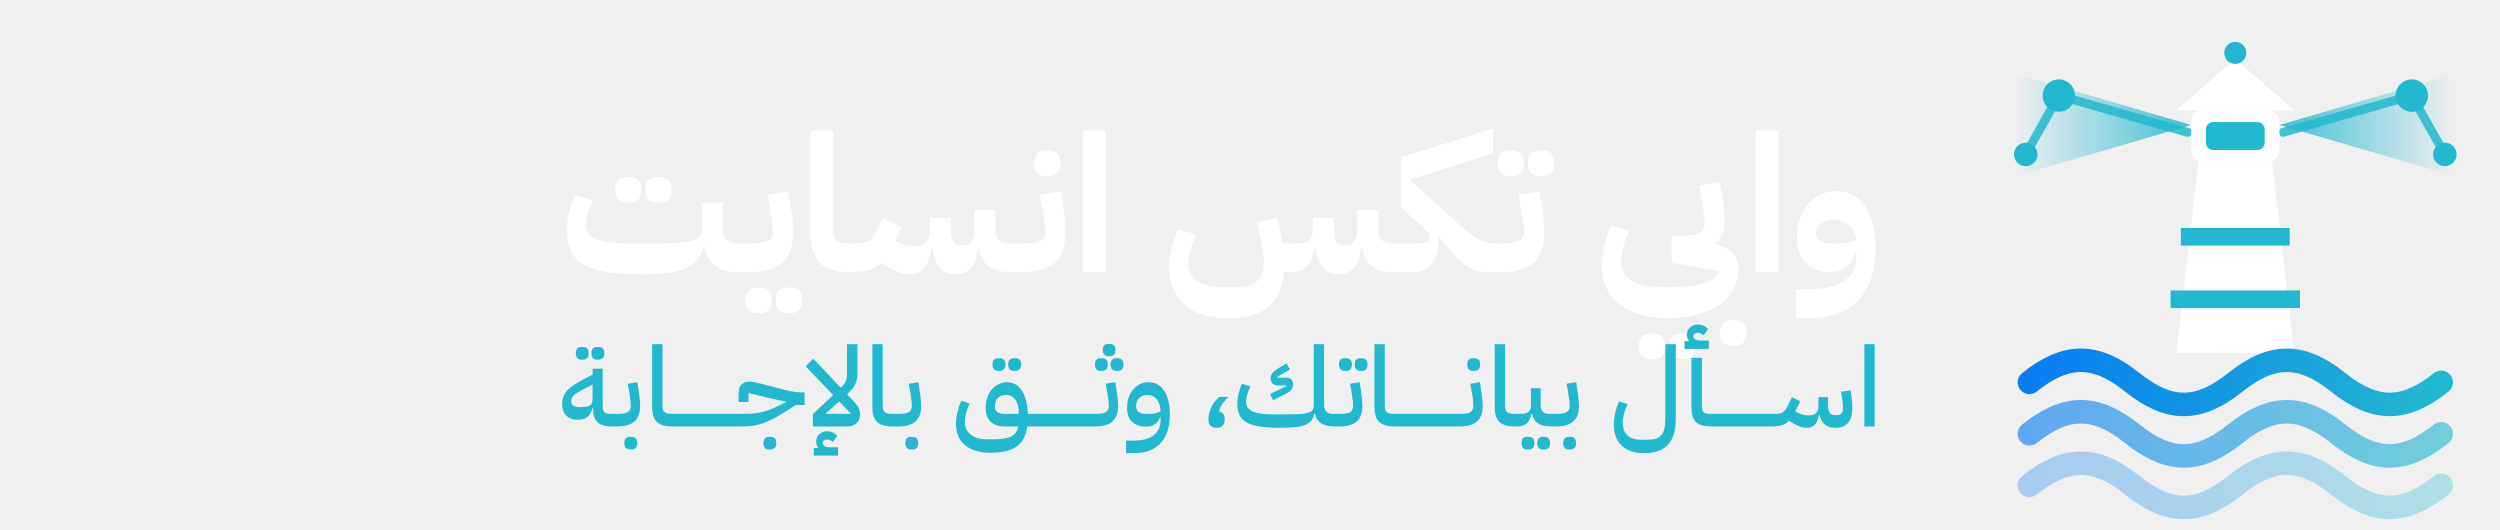
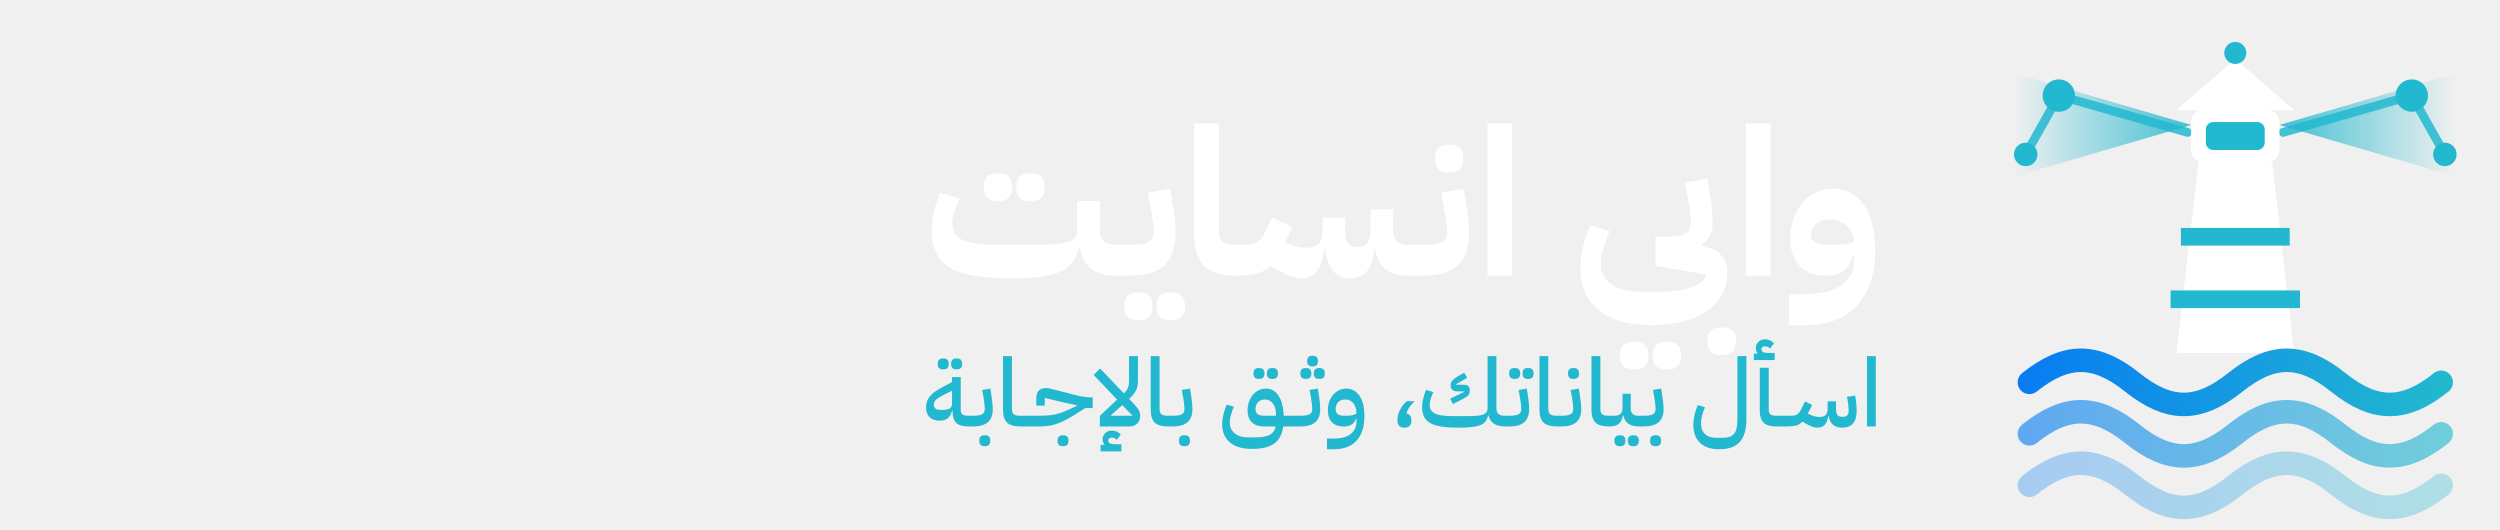
- <svg xmlns="http://www.w3.org/2000/svg" viewBox="0 0 340 72" width="340" height="72" role="img" aria-label="وابي تكس انسايت — اسأل بياناتك، وثق بالإجابة">
+ <svg xmlns="http://www.w3.org/2000/svg" viewBox="0 0 340 72" width="340" height="72" role="img" aria-label="وابي انسايت — اسأل بياناتك، وثق بالإجابة">
  <defs>
    <linearGradient id="wave" x1="0" y1="0" x2="1" y2="0">
      <stop offset="0" stop-color="#087DF2" />
      <stop offset="1" stop-color="#22B8CF" />
    </linearGradient>
    <linearGradient id="beamR" x1="0" y1="0" x2="1" y2="0">
      <stop offset="0" stop-color="#22B8CF" stop-opacity=".85" />
      <stop offset="1" stop-color="#22B8CF" stop-opacity="0" />
    </linearGradient>
    <linearGradient id="beamL" x1="1" y1="0" x2="0" y2="0">
      <stop offset="0" stop-color="#22B8CF" stop-opacity=".85" />
      <stop offset="1" stop-color="#22B8CF" stop-opacity="0" />
    </linearGradient>
  </defs>
  <g transform="translate(272 4)">
    <path d="M38 13 L62 6 L62 20 Z" fill="url(#beamR)" />
    <path d="M26 13 L2 6 L2 20 Z" fill="url(#beamL)" />
    <g fill="#22B8CF">
      <circle cx="56" cy="9" r="2.2" />
      <circle cx="60.5" cy="17" r="1.6" />
      <circle cx="8" cy="9" r="2.2" />
      <circle cx="3.5" cy="17" r="1.6" />
    </g>
    <g stroke="#22B8CF" stroke-width="1.2" stroke-linecap="round" opacity=".85">
      <path d="M56 9 L60.5 17" />
      <path d="M8 9 L3.5 17" />
      <path d="M38.5 14 L56 9" />
      <path d="M25.5 14 L8 9" />
    </g>
    <path d="M27 18 h10 l3 26 H24 Z" fill="#FFFFFF" />
    <rect x="24.6" y="27" width="14.8" height="2.4" fill="#22B8CF" />
    <rect x="23.2" y="35.5" width="17.6" height="2.4" fill="#22B8CF" />
    <rect x="26" y="11" width="12" height="7" rx="1.5" fill="#FFFFFF" />
    <rect x="28" y="12.6" width="8" height="3.8" rx="1" fill="#22B8CF" />
    <path d="M32 4 L40 11 H24 Z" fill="#FFFFFF" />
    <circle cx="32" cy="3.2" r="1.5" fill="#22B8CF" />
    <path d="M4 48c5-4 9-4 14 0s9 4 14 0 9-4 14 0 9 4 14 0" fill="none" stroke="url(#wave)" stroke-width="3.2" stroke-linecap="round" />
    <path d="M4 55c5-4 9-4 14 0s9 4 14 0 9-4 14 0 9 4 14 0" fill="none" stroke="url(#wave)" stroke-width="3.2" stroke-linecap="round" opacity=".62" />
    <path d="M4 62c5-4 9-4 14 0s9 4 14 0 9-4 14 0 9 4 14 0" fill="none" stroke="url(#wave)" stroke-width="3.2" stroke-linecap="round" opacity=".32" />
  </g>
-   <path d="M87.26 37.31Q84.43 37.31 82.49 37Q80.55 36.69 79.36 35.97Q78.16 35.26 77.63 34.11Q77.09 32.97 77.09 31.28Q77.09 30.24 77.37 28.99Q77.64 27.74 78.13 26.52L80.63 27.25Q80.19 28.13 79.94 28.95Q79.69 29.77 79.69 30.42Q79.69 31.18 80.01 31.68Q80.32 32.19 81.02 32.5Q81.72 32.81 82.87 32.96Q84.01 33.1 85.7 33.1H89.34Q91.16 33.1 92.36 33.02Q93.55 32.94 94.23 32.74Q94.9 32.53 95.18 32.18Q95.45 31.83 95.45 31.28V27.56H98.31V31.28Q98.31 33.1 100.39 33.1H101.17V36.22L100.39 37Q98.39 37 97.27 36.16Q96.15 35.31 95.79 33.49H95.63Q95.42 34.56 94.88 35.28Q94.33 36.01 93.34 36.47Q92.36 36.92 90.86 37.12Q89.37 37.31 87.26 37.31ZM89.29 27.56Q88.61 27.56 88.18 27.15Q87.75 26.73 87.75 25.82Q87.75 24.91 88.18 24.49Q88.61 24.08 89.29 24.08H89.81Q90.48 24.08 90.91 24.49Q91.34 24.91 91.34 25.82Q91.34 26.73 90.91 27.15Q90.48 27.56 89.81 27.56ZM85.18 27.56Q84.5 27.56 84.07 27.15Q83.65 26.73 83.65 25.82Q83.65 24.91 84.07 24.49Q84.5 24.08 85.18 24.08H85.7Q86.38 24.08 86.8 24.49Q87.23 24.91 87.23 25.82Q87.23 26.73 86.8 27.15Q86.38 27.56 85.7 27.56ZM107.02 42.59Q106.34 42.59 105.91 42.17Q105.49 41.76 105.49 40.85Q105.49 39.94 105.91 39.52Q106.34 39.11 107.02 39.11H107.54Q108.22 39.11 108.64 39.52Q109.07 39.94 109.07 40.85Q109.07 41.76 108.64 42.17Q108.22 42.59 107.54 42.59ZM102.91 42.59Q102.24 42.59 101.81 42.17Q101.38 41.76 101.38 40.85Q101.38 39.94 101.81 39.52Q102.24 39.11 102.91 39.11H103.43Q104.11 39.11 104.54 39.52Q104.97 39.94 104.97 40.85Q104.97 41.76 104.54 42.17Q104.11 42.59 103.43 42.59ZM100.39 33.88 101.17 33.1H101.92Q102.86 33.1 103.47 33.02Q104.08 32.94 104.46 32.75Q104.84 32.55 104.98 32.26Q105.12 31.96 105.12 31.51Q105.12 31.12 105.06 30.51Q104.99 29.9 104.81 28.91L104.37 26.5L107.2 26.03L107.59 28.45Q107.72 29.15 107.8 30.01Q107.88 30.86 107.88 31.51Q107.88 34.35 106.49 35.67Q105.1 37 101.92 37H100.39ZM115.39 37Q112.77 37 111.49 35.75Q110.22 34.5 110.22 31.7V17.76H113.34V31.18Q113.34 32.35 113.81 32.72Q114.27 33.1 115.42 33.1H116.2V36.22L115.42 37ZM115.42 33.88 116.2 33.1H116.22Q117.45 33.1 118.07 32.8Q118.69 32.5 119.06 31.75L120.07 29.64L122.65 30.89L121.74 32.81Q122.36 33.1 123.01 33.28Q123.66 33.46 124.34 33.46Q125.45 33.46 125.95 32.98Q126.44 32.5 126.44 31.28V29.64H129.3V31.28Q129.3 32.37 129.61 32.87Q129.93 33.36 130.76 33.36H131.02Q131.69 33.36 132.1 32.87Q132.5 32.37 132.5 31.28V28.6H135.36V31.28Q135.36 33.1 137.18 33.1H138.22V36.22L137.44 37Q135.46 37 134.44 36.21Q133.41 35.41 133.12 33.7H132.97Q132.81 35.57 132.03 36.44Q131.25 37.31 129.95 37.31Q128.57 37.31 127.82 36.44Q127.07 35.57 126.78 33.7H126.62Q126.42 35.57 125.7 36.44Q124.99 37.31 123.82 37.31Q123.06 37.31 122.32 37.04Q121.58 36.77 120.38 36.06L119.86 35.75Q119.06 36.51 118.03 36.75Q117 37 115.42 37ZM137.44 33.88 138.22 33.1H138.97Q139.91 33.1 140.52 33.02Q141.13 32.94 141.51 32.75Q141.89 32.55 142.03 32.26Q142.17 31.96 142.17 31.51Q142.17 31.12 142.11 30.51Q142.04 29.9 141.86 28.91L141.42 26.5L144.25 26.03L144.64 28.45Q144.77 29.15 144.85 30.01Q144.93 30.86 144.93 31.51Q144.93 34.35 143.54 35.67Q142.15 37 138.97 37H137.44ZM142.17 23.95Q141.5 23.95 141.07 23.53Q140.64 23.12 140.64 22.21Q140.64 21.3 141.07 20.88Q141.5 20.46 142.17 20.46H142.69Q143.37 20.46 143.8 20.88Q144.23 21.3 144.23 22.21Q144.23 23.12 143.8 23.53Q143.37 23.95 142.69 23.95ZM147.27 17.76H150.39V37H147.27ZM182.06 37.31Q180.68 37.31 179.92 36.44Q179.17 35.57 178.88 33.7H178.73Q178.52 35.41 177.69 36.21Q176.86 37 175.53 37H174.59Q174.31 40.25 172.47 41.76Q170.64 43.27 167.08 43.27Q163.08 43.27 161.03 41.39Q158.99 39.52 158.99 36.14Q158.99 35.05 159.32 33.78Q159.64 32.5 160.22 31.18L162.71 31.9Q162.19 32.97 161.89 33.92Q161.59 34.87 161.59 35.62Q161.59 37.23 162.76 38.14Q163.93 39.05 166.04 39.05H168.12Q170.07 39.05 170.98 38.23Q171.89 37.42 171.89 35.65Q171.89 35.05 171.76 34.24Q171.63 33.44 171.45 32.61L170.93 30.19L173.74 29.64L174.23 32.03L174.41 33.1H176.47Q177.64 33.1 178.09 32.7Q178.55 32.29 178.55 31.28V29.64H181.41V31.28Q181.41 32.37 181.72 32.87Q182.03 33.36 182.86 33.36H183.12Q183.8 33.36 184.2 32.87Q184.6 32.37 184.6 31.28V28.6H187.46V31.28Q187.46 33.1 189.28 33.1H190.32V36.22L189.54 37Q187.57 37 186.54 36.21Q185.51 35.41 185.23 33.7H185.07Q184.92 35.57 184.14 36.44Q183.36 37.31 182.06 37.31ZM189.54 33.88 190.32 33.1H192.77Q193.7 33.1 194.06 32.91Q194.41 32.71 194.41 32.22Q194.41 31.88 194.22 31.61Q194.04 31.33 193.6 30.97L190.58 28.26V21.4L203.06 17.45V20.88L191.88 24.39V24.55L198.51 30.6Q199.35 31.38 200.01 31.87Q200.67 32.35 201.23 32.62Q201.79 32.89 202.28 33Q202.78 33.1 203.32 33.1V36.22L202.54 37Q201.66 37 200.95 36.83Q200.23 36.66 199.53 36.21Q198.83 35.75 198.06 34.98Q197.29 34.22 196.33 33.02L195.63 32.16L195.5 32.24Q195.6 32.74 195.6 33.28Q195.6 34.06 195.37 34.74Q195.13 35.41 194.69 35.92Q194.25 36.43 193.63 36.71Q193 37 192.22 37H189.54ZM202.54 33.88 203.32 33.1H204.08Q205.01 33.1 205.62 33.02Q206.24 32.94 206.61 32.75Q206.99 32.55 207.13 32.26Q207.28 31.96 207.28 31.51Q207.28 31.12 207.21 30.51Q207.15 29.9 206.96 28.91L206.52 26.5L209.36 26.03L209.75 28.45Q209.88 29.15 209.95 30.01Q210.03 30.86 210.03 31.51Q210.03 34.35 208.64 35.67Q207.25 37 204.08 37H202.54ZM209.33 23.95Q208.65 23.95 208.23 23.53Q207.8 23.12 207.8 22.21Q207.8 21.3 208.23 20.88Q208.65 20.46 209.33 20.46H209.85Q210.53 20.46 210.96 20.88Q211.38 21.3 211.38 22.21Q211.38 23.12 210.96 23.53Q210.53 23.95 209.85 23.95ZM205.22 23.95Q204.55 23.95 204.12 23.53Q203.69 23.12 203.69 22.21Q203.69 21.3 204.12 20.88Q204.55 20.46 205.22 20.46H205.74Q206.42 20.46 206.85 20.88Q207.28 21.3 207.28 22.21Q207.28 23.12 206.85 23.53Q206.42 23.95 205.74 23.95ZM226.72 43.24Q224.64 43.24 222.99 42.76Q221.34 42.28 220.2 41.36Q219.05 40.43 218.46 39.12Q217.86 37.81 217.86 36.12Q217.86 34.95 218.18 33.48Q218.51 32.01 219.08 30.63L221.58 31.36Q221.06 32.48 220.76 33.62Q220.46 34.76 220.46 35.6Q220.46 37.23 221.84 38.13Q223.21 39.03 225.68 39.03H227.76Q230.39 39.03 231.96 38.44Q233.54 37.86 233.77 36.84L227.35 35.75V32.06H228.88Q230.6 32.06 231.21 31.66Q231.82 31.25 231.82 30.24Q231.82 29.85 231.75 29.24Q231.69 28.63 231.51 27.64L231.07 25.22L233.9 24.75L234.29 27.17Q234.42 27.87 234.5 28.73Q234.58 29.59 234.58 30.24Q234.58 32.14 233.22 33.05V33.2L233.72 33.33Q234.97 33.67 235.69 34.45Q236.42 35.23 236.42 36.48Q236.42 38.09 235.76 39.35Q235.1 40.61 233.85 41.47Q232.6 42.33 230.81 42.78Q229.01 43.24 226.72 43.24ZM228.52 48.83Q227.84 48.83 227.41 48.41Q226.98 48 226.98 47.09Q226.98 46.18 227.41 45.76Q227.84 45.35 228.52 45.35H229.04Q229.71 45.35 230.14 45.76Q230.57 46.18 230.57 47.09Q230.57 48 230.14 48.41Q229.71 48.83 229.04 48.83ZM224.41 48.83Q223.73 48.83 223.31 48.41Q222.88 48 222.88 47.09Q222.88 46.18 223.31 45.76Q223.73 45.35 224.41 45.35H224.93Q225.61 45.35 226.04 45.76Q226.46 46.18 226.46 47.09Q226.46 48 226.04 48.41Q225.61 48.83 224.93 48.83ZM235.46 47.01Q234.78 47.01 234.35 46.59Q233.93 46.18 233.93 45.27Q233.93 44.36 234.35 43.94Q234.78 43.53 235.46 43.53H235.98Q236.66 43.53 237.09 43.94Q237.51 44.36 237.51 45.27Q237.51 46.18 237.09 46.59Q236.66 47.01 235.98 47.01ZM238.76 17.76H241.88V37H238.76ZM244.22 39.34H245.89Q249.29 39.34 250.88 38.16Q252.46 36.97 252.46 35.1V34.43H252.31Q251.92 35.75 251.05 36.38Q250.18 37 248.85 37Q246.74 37 245.56 35.77Q244.38 34.53 244.38 32.32Q244.38 30.97 244.78 29.81Q245.18 28.65 245.9 27.81Q246.61 26.96 247.59 26.48Q248.56 26 249.71 26Q250.98 26 251.98 26.54Q252.98 27.07 253.67 28.07Q254.36 29.07 254.73 30.53Q255.09 31.98 255.09 33.8Q255.09 38.25 252.81 40.74Q250.54 43.24 246.15 43.24H244.22ZM249.66 33.1Q250.67 33.1 251.35 33.01Q252.02 32.92 252.44 32.71Q252.33 31.44 251.48 30.67Q250.62 29.9 249.37 29.9Q248.36 29.9 247.67 30.44Q246.98 30.97 246.98 31.8Q246.98 32.5 247.55 32.8Q248.12 33.1 249.11 33.1Z" fill="#FFFFFF" />
-   <path d="M83.23 58Q81.86 58 81.26 57.43Q80.66 56.87 80.66 55.67V55.49H80.59Q80.36 56.34 79.88 56.71Q79.4 57.08 78.61 57.08Q77.57 57.08 77.01 56.52Q76.45 55.96 76.45 54.95Q76.45 54.43 76.6 54Q76.75 53.57 77.07 53.19Q77.38 52.81 77.86 52.47Q78.34 52.13 78.99 51.79L80.59 50.94V50.14H81.97V55.34Q81.97 55.88 82.24 56.09Q82.51 56.29 83.1 56.29H83.6V57.64ZM78.94 55.37Q79.85 55.37 80.22 55.14Q80.59 54.92 80.59 54.34V52.3L79.23 53Q78.41 53.42 78.05 53.74Q77.69 54.07 77.69 54.54Q77.69 54.98 77.97 55.17Q78.25 55.37 78.94 55.37ZM81.19 48.91Q80.85 48.91 80.64 48.7Q80.44 48.49 80.44 48.05Q80.44 47.6 80.64 47.39Q80.85 47.19 81.19 47.19H81.42Q81.77 47.19 81.98 47.39Q82.19 47.6 82.19 48.05Q82.19 48.49 81.98 48.7Q81.77 48.91 81.42 48.91ZM79.06 48.91Q78.71 48.91 78.51 48.7Q78.31 48.49 78.31 48.05Q78.31 47.6 78.51 47.39Q78.71 47.19 79.06 47.19H79.29Q79.64 47.19 79.85 47.39Q80.06 47.6 80.06 48.05Q80.06 48.49 79.85 48.7Q79.64 48.91 79.29 48.91ZM83.23 56.65 83.6 56.29H83.92Q84.94 56.29 85.37 56.06Q85.79 55.82 85.79 55.2Q85.79 54.95 85.75 54.55Q85.71 54.16 85.61 53.51L85.37 52.19L86.68 51.98L86.88 53.3Q87.06 54.51 87.06 55.2Q87.06 56.62 86.29 57.31Q85.52 58 83.92 58H83.23ZM85.67 61.13Q85.32 61.13 85.12 60.92Q84.91 60.71 84.91 60.27Q84.91 59.81 85.12 59.61Q85.32 59.41 85.67 59.41H85.9Q86.24 59.41 86.45 59.61Q86.67 59.81 86.67 60.27Q86.67 60.71 86.45 60.92Q86.24 61.13 85.9 61.13ZM91.47 58Q89.99 58 89.34 57.39Q88.69 56.78 88.69 55.34V46.81H90.1V55.2Q90.1 55.84 90.39 56.06Q90.69 56.29 91.37 56.29H91.87V57.64L91.49 58ZM91.5 56.65 91.87 56.29H93.48V57.64L93.12 58H91.5ZM93.12 56.65 93.48 56.29H95.1V57.64L94.74 58H93.12ZM94.74 56.65 95.1 56.29H96.72V57.64L96.36 58H94.74ZM96.36 56.65 96.72 56.29H98.34V57.64L97.97 58H96.36ZM97.97 56.65 98.34 56.29H99.96V57.64L99.59 58H97.97ZM99.59 56.65 99.96 56.29H100.7Q101.44 56.29 102.06 56.26Q102.68 56.23 103.27 56.12Q103.86 56 104.48 55.79Q105.1 55.57 105.85 55.2L106.89 54.7V54.63L104.57 54.13L101.8 53.45V54.67H100.45V53.51Q100.45 52.69 100.85 52.29Q101.26 51.89 101.98 51.89Q102.18 51.89 102.44 51.94Q102.71 51.98 103.3 52.13L106.65 53Q108.1 53.37 109.15 53.37H109.42V55.08H108.24L106.46 56.2Q105.49 56.81 104.73 57.16Q103.98 57.52 103.31 57.71Q102.65 57.89 102.02 57.95Q101.39 58 100.7 58H99.59ZM104.58 61.13Q104.23 61.13 104.03 60.92Q103.83 60.71 103.83 60.27Q103.83 59.81 104.03 59.61Q104.23 59.41 104.58 59.41H104.81Q105.16 59.41 105.37 59.61Q105.58 59.81 105.58 60.27Q105.58 60.71 105.37 60.92Q105.16 61.13 104.81 61.13ZM110.55 56.32 113.3 53.74 109.57 49.81 110.6 48.78 114.36 52.74Q114.6 52.51 114.76 52.29Q114.92 52.07 115.02 51.84Q115.12 51.61 115.16 51.32Q115.19 51.03 115.19 50.65V46.81H116.61V50.65Q116.61 51.15 116.55 51.53Q116.48 51.91 116.31 52.25Q116.15 52.59 115.88 52.91Q115.62 53.24 115.21 53.62L115.96 54.42Q116.54 55.01 116.76 55.44Q116.98 55.87 116.98 56.35Q116.98 56.68 116.86 56.99Q116.74 57.29 116.52 57.52Q116.3 57.74 115.98 57.87Q115.66 58 115.25 58H110.55ZM114.12 54.6 112.31 56.23 112.32 56.29H115.75ZM110.67 60.92H111.26L111.28 60.84Q110.99 60.52 110.99 60.06Q110.99 59.45 111.41 59.05Q111.84 58.65 112.49 58.65Q112.88 58.65 113.26 58.82Q113.64 59 113.88 59.3L113.24 60.12Q112.9 59.77 112.49 59.77Q112.22 59.77 112.05 59.9Q111.88 60.03 111.88 60.22Q111.88 60.83 112.94 60.83H113.98V61.96H110.67ZM121.42 58Q119.94 58 119.29 57.39Q118.64 56.78 118.64 55.34V46.81H120.05V55.2Q120.05 55.84 120.34 56.06Q120.64 56.29 121.32 56.29H121.82V57.64L121.44 58ZM121.45 56.65 121.82 56.29H122.13Q123.16 56.29 123.58 56.06Q124.01 55.82 124.01 55.2Q124.01 54.95 123.97 54.55Q123.93 54.16 123.83 53.51L123.58 52.19L124.9 51.98L125.1 53.3Q125.28 54.51 125.28 55.2Q125.28 56.62 124.51 57.31Q123.74 58 122.13 58H121.45ZM123.89 61.13Q123.54 61.13 123.33 60.92Q123.13 60.71 123.13 60.27Q123.13 59.81 123.33 59.61Q123.54 59.41 123.89 59.41H124.11Q124.46 59.41 124.67 59.61Q124.88 59.81 124.88 60.27Q124.88 60.71 124.67 60.92Q124.46 61.13 124.11 61.13ZM134.74 61.57Q132.44 61.57 131.23 60.53Q130.01 59.5 130.01 57.62Q130.01 56.94 130.2 56.13Q130.39 55.31 130.72 54.52L131.87 54.87Q131.58 55.49 131.4 56.15Q131.22 56.81 131.22 57.33Q131.22 58.47 132.01 59.1Q132.81 59.74 134.23 59.74H135.25Q136.81 59.74 137.58 59.32Q138.34 58.91 138.51 58H136.62Q135.39 58 134.72 57.33Q134.05 56.67 134.05 55.45Q134.05 54.72 134.26 54.08Q134.48 53.45 134.87 52.99Q135.25 52.53 135.78 52.26Q136.31 51.98 136.95 51.98Q138.23 51.98 138.97 53.12Q139.71 54.25 139.79 56.29H140.52V57.64L140.15 58H139.71Q139.58 58.94 139.22 59.62Q138.87 60.3 138.26 60.73Q137.66 61.16 136.78 61.36Q135.9 61.57 134.74 61.57ZM135.3 55.23Q135.3 55.79 135.65 56.04Q136 56.29 136.68 56.29H138.55V56.06Q138.55 54.98 138.07 54.34Q137.6 53.71 136.81 53.71Q136.12 53.71 135.71 54.13Q135.3 54.55 135.3 55.23ZM137.87 50.44Q137.52 50.44 137.32 50.23Q137.11 50.02 137.11 49.58Q137.11 49.13 137.32 48.92Q137.52 48.72 137.87 48.72H138.1Q138.44 48.72 138.66 48.92Q138.87 49.13 138.87 49.58Q138.87 50.02 138.66 50.23Q138.44 50.44 138.1 50.44ZM135.74 50.44Q135.39 50.44 135.19 50.23Q134.98 50.02 134.98 49.58Q134.98 49.13 135.19 48.92Q135.39 48.72 135.74 48.72H135.97Q136.31 48.72 136.52 48.92Q136.74 49.13 136.74 49.58Q136.74 50.02 136.52 50.23Q136.31 50.44 135.97 50.44ZM140.15 56.65 140.52 56.29H142.13V57.64L141.77 58H140.15ZM141.77 56.65 142.13 56.29H143.75V57.64L143.39 58H141.77ZM143.39 56.65 143.75 56.29H145.37V57.64L145.01 58H143.39ZM145.01 56.65 145.37 56.29H146.99V57.64L146.62 58H145.01ZM146.62 56.65 146.99 56.29H148.6V57.64L148.24 58H146.62ZM148.24 56.65 148.6 56.29H148.92Q149.95 56.29 150.37 56.06Q150.8 55.82 150.8 55.2Q150.8 54.95 150.76 54.55Q150.72 54.16 150.61 53.51L150.37 52.19L151.69 51.98L151.88 53.3Q152.07 54.51 152.07 55.2Q152.07 56.62 151.29 57.31Q150.52 58 148.92 58H148.24ZM151.81 50.44Q151.46 50.44 151.25 50.23Q151.04 50.02 151.04 49.58Q151.04 49.13 151.25 48.92Q151.46 48.72 151.81 48.72H152.02Q152.37 48.72 152.58 48.92Q152.79 49.13 152.79 49.58Q152.79 50.02 152.58 50.23Q152.37 50.44 152.02 50.44ZM149.66 50.44Q149.31 50.44 149.11 50.23Q148.91 50.02 148.91 49.58Q148.91 49.13 149.11 48.92Q149.31 48.72 149.66 48.72H149.89Q150.24 48.72 150.45 48.92Q150.66 49.13 150.66 49.58Q150.66 50.02 150.45 50.23Q150.24 50.44 149.89 50.44ZM150.74 48.45Q150.4 48.45 150.19 48.24Q149.98 48.04 149.98 47.6Q149.98 47.16 150.19 46.96Q150.4 46.77 150.74 46.77H150.96Q151.29 46.77 151.5 46.96Q151.7 47.16 151.7 47.6Q151.7 48.04 151.5 48.24Q151.29 48.45 150.96 48.45ZM153.14 59.92H154.15Q156.04 59.92 156.94 59.16Q157.84 58.41 157.84 57.12V56.76H157.77Q157.3 58.02 155.83 58.02Q154.61 58.02 153.94 57.34Q153.28 56.67 153.28 55.45Q153.28 54.72 153.49 54.08Q153.71 53.45 154.1 52.99Q154.48 52.53 155.01 52.26Q155.54 51.98 156.16 51.98Q157.54 51.98 158.32 53.14Q159.1 54.3 159.1 56.37Q159.1 58.85 157.86 60.24Q156.63 61.63 154.21 61.63H153.14ZM156.21 56.29Q156.84 56.29 157.23 56.2Q157.61 56.11 157.84 55.91Q157.81 54.92 157.32 54.31Q156.83 53.71 156.03 53.71Q155.33 53.71 154.92 54.13Q154.51 54.55 154.51 55.23Q154.51 55.79 154.87 56.04Q155.23 56.29 155.91 56.29ZM165.44 58.18Q164.89 58.18 164.62 57.89Q164.36 57.61 164.36 57.15V56.9Q164.36 56.16 164.76 55.35Q165.16 54.54 165.84 53.98H167.06Q166.58 54.46 166.25 54.92Q165.93 55.37 165.78 55.94Q166.17 56.02 166.36 56.28Q166.55 56.53 166.55 56.9V57.15Q166.55 57.61 166.28 57.89Q166.02 58.18 165.44 58.18ZM174.05 58.18Q172.43 58.18 171.33 58.01Q170.22 57.83 169.54 57.45Q168.86 57.06 168.57 56.44Q168.27 55.81 168.27 54.9Q168.27 53.69 168.89 52.19L170.06 52.54Q169.77 53.15 169.62 53.65Q169.47 54.16 169.47 54.6Q169.47 55.54 170.31 55.94Q171.14 56.35 173.05 56.35H175.17Q176.21 56.35 176.89 56.3Q177.57 56.25 177.97 56.1Q178.37 55.96 178.52 55.72Q178.67 55.48 178.67 55.1V46.81H180.08V55.1Q180.08 56.29 181.33 56.29H181.83V57.64L181.47 58Q179.22 58 178.82 56.25H178.73Q178.63 56.81 178.36 57.18Q178.08 57.55 177.55 57.77Q177.01 58 176.16 58.09Q175.3 58.18 174.05 58.18ZM172.73 53.59 174.97 52.5 174.95 52.42H173.88Q173.38 52.42 173.09 52.19Q172.81 51.95 172.81 51.42Q172.81 51.02 173.08 50.69Q173.35 50.37 173.99 50L174.95 49.44L175.44 50.24L173.68 51.27L173.7 51.36H174.88Q175.33 51.36 175.59 51.57Q175.85 51.79 175.85 52.24Q175.85 52.75 175.6 53.04Q175.36 53.33 174.74 53.63L173.15 54.43ZM181.47 56.65 181.83 56.29H182.15Q183.18 56.29 183.6 56.06Q184.02 55.82 184.02 55.2Q184.02 54.95 183.99 54.55Q183.95 54.16 183.84 53.51L183.6 52.19L184.92 51.98L185.11 53.3Q185.29 54.51 185.29 55.2Q185.29 56.62 184.52 57.31Q183.75 58 182.15 58H181.47ZM184.99 50.44Q184.64 50.44 184.44 50.23Q184.24 50.02 184.24 49.58Q184.24 49.13 184.44 48.92Q184.64 48.72 184.99 48.72H185.22Q185.57 48.72 185.78 48.92Q185.99 49.13 185.99 49.58Q185.99 50.02 185.78 50.23Q185.57 50.44 185.22 50.44ZM182.86 50.44Q182.51 50.44 182.31 50.23Q182.1 50.02 182.1 49.58Q182.1 49.13 182.31 48.92Q182.51 48.72 182.86 48.72H183.09Q183.44 48.72 183.65 48.92Q183.86 49.13 183.86 49.58Q183.86 50.02 183.65 50.23Q183.44 50.44 183.09 50.44ZM189.71 58Q188.23 58 187.58 57.39Q186.93 56.78 186.93 55.34V46.81H188.33V55.2Q188.33 55.84 188.63 56.06Q188.92 56.29 189.6 56.29H190.1V57.64L189.72 58ZM189.74 56.65 190.1 56.29H191.72V57.64L191.36 58H189.74ZM191.36 56.65 191.72 56.29H193.34V57.64L192.97 58H191.36ZM192.97 56.65 193.34 56.29H194.95V57.64L194.59 58H192.97ZM194.59 56.65 194.95 56.29H196.57V57.64L196.21 58H194.59ZM196.21 56.65 196.57 56.29H198.19V57.64L197.83 58H196.21ZM197.83 56.65 198.19 56.29H198.51Q199.54 56.29 199.96 56.06Q200.38 55.82 200.38 55.2Q200.38 54.95 200.34 54.55Q200.31 54.16 200.2 53.51L199.96 52.19L201.27 51.98L201.47 53.3Q201.65 54.51 201.65 55.2Q201.65 56.62 200.88 57.31Q200.11 58 198.51 58H197.83ZM200.31 50.44Q199.96 50.44 199.75 50.23Q199.55 50.02 199.55 49.58Q199.55 49.13 199.75 48.92Q199.96 48.72 200.31 48.72H200.53Q200.88 48.72 201.09 48.92Q201.3 49.13 201.3 49.58Q201.3 50.02 201.09 50.23Q200.88 50.44 200.53 50.44ZM206.07 58Q204.58 58 203.93 57.39Q203.28 56.78 203.28 55.34V46.81H204.69V55.2Q204.69 55.84 204.99 56.06Q205.28 56.29 205.96 56.29H206.46V57.64L206.08 58ZM206.1 56.65 206.46 56.29H206.96Q208.21 56.29 208.21 55.1V52.8H209.53V55.1Q209.53 56.29 210.71 56.29H211.28V57.64L210.9 58Q209.79 58 209.17 57.58Q208.56 57.17 208.36 56.28H208.27Q208.09 57.21 207.6 57.61Q207.11 58 206.1 58ZM209.82 61.13Q209.47 61.13 209.26 60.92Q209.06 60.71 209.06 60.27Q209.06 59.81 209.26 59.61Q209.47 59.41 209.82 59.41H210.04Q210.39 59.41 210.6 59.61Q210.81 59.81 210.81 60.27Q210.81 60.71 210.6 60.92Q210.39 61.13 210.04 61.13ZM207.68 61.13Q207.34 61.13 207.13 60.92Q206.93 60.71 206.93 60.27Q206.93 59.81 207.13 59.61Q207.34 59.41 207.68 59.41H207.91Q208.26 59.41 208.47 59.61Q208.68 59.81 208.68 60.27Q208.68 60.71 208.47 60.92Q208.26 61.13 207.91 61.13ZM210.92 56.65 211.28 56.29H211.6Q212.63 56.29 213.05 56.06Q213.47 55.82 213.47 55.2Q213.47 54.95 213.44 54.55Q213.4 54.16 213.29 53.51L213.05 52.19L214.37 51.98L214.56 53.3Q214.74 54.51 214.74 55.2Q214.74 56.62 213.97 57.31Q213.2 58 211.6 58H210.92ZM213.35 61.13Q213.01 61.13 212.8 60.92Q212.6 60.71 212.6 60.27Q212.6 59.81 212.8 59.61Q213.01 59.41 213.35 59.41H213.58Q213.93 59.41 214.14 59.61Q214.35 59.81 214.35 60.27Q214.35 60.71 214.14 60.92Q213.93 61.13 213.58 61.13ZM223.59 61.63Q221.61 61.63 220.54 60.6Q219.48 59.57 219.48 57.7Q219.48 57.02 219.66 56.2Q219.85 55.38 220.19 54.6L221.34 54.95Q221.05 55.58 220.87 56.26Q220.69 56.94 220.69 57.49Q220.69 58.59 221.32 59.19Q221.95 59.8 223.07 59.8H224.12Q224.77 59.8 225.22 59.65Q225.67 59.5 225.96 59.15Q226.25 58.8 226.37 58.23Q226.49 57.67 226.49 56.85V46.81H227.91V56.85Q227.91 59.32 226.86 60.47Q225.81 61.63 223.59 61.63ZM232.72 58Q231.28 58 230.66 57.41Q230.04 56.82 230.04 55.46V48.66H231.46V55.34Q231.46 55.87 231.73 56.08Q231.99 56.29 232.58 56.29H233.08V57.64ZM229.09 46.4H229.68L229.7 46.33Q229.41 46.01 229.41 45.54Q229.41 44.94 229.83 44.54Q230.25 44.14 230.9 44.14Q231.3 44.14 231.68 44.31Q232.05 44.48 232.3 44.79L231.66 45.6Q231.31 45.26 230.9 45.26Q230.63 45.26 230.47 45.38Q230.3 45.51 230.3 45.71Q230.3 46.31 231.36 46.31H232.4V47.45H229.09ZM232.72 56.65 233.08 56.29H234.7V57.64L234.34 58H232.72ZM234.34 56.65 234.7 56.29H236.32V57.64L235.95 58H234.34ZM235.95 56.65 236.32 56.29H237.93V57.64L237.57 58H235.95ZM237.57 56.65 237.93 56.29H239.55V57.64L239.19 58H237.57ZM239.19 56.65 239.55 56.29H241.17V57.64L240.81 58H239.19ZM240.81 56.65 241.17 56.29H241.47Q241.79 56.29 242.03 56.25Q242.27 56.2 242.45 56.08Q242.64 55.96 242.79 55.76Q242.94 55.57 243.09 55.26L243.71 54.01L244.84 54.58L244.15 55.93L244.25 55.99Q244.71 56.25 245.13 56.37Q245.55 56.49 245.99 56.49Q246.67 56.49 246.99 56.18Q247.31 55.87 247.31 55.1V54.01H248.62V55.1Q248.62 55.84 248.85 56.15Q249.08 56.46 249.56 56.46H249.79Q250.65 56.46 250.65 55.48Q250.65 54.99 250.51 54.08L250.38 53.28L251.68 53.09L251.8 53.87Q251.86 54.33 251.89 54.73Q251.92 55.14 251.92 55.48Q251.92 56.81 251.35 57.49Q250.78 58.18 249.67 58.18Q248.7 58.18 248.17 57.74Q247.64 57.3 247.47 56.41H247.38Q247.13 58.18 245.7 58.18Q245.27 58.18 244.81 58.02Q244.34 57.85 243.71 57.47L243.3 57.23Q242.86 57.7 242.28 57.85Q241.7 58 240.81 58ZM253.55 46.81H254.96V58H253.55Z" fill="#22B8CF" />
+   <path d="M137.67 37.84Q134.62 37.84 132.53 37.5Q130.45 37.16 129.16 36.39Q127.87 35.62 127.3 34.39Q126.72 33.16 126.72 31.34Q126.72 30.22 127.02 28.88Q127.31 27.53 127.84 26.22L130.53 27Q130.06 27.95 129.79 28.83Q129.52 29.72 129.52 30.42Q129.52 31.23 129.86 31.77Q130.2 32.32 130.95 32.66Q131.71 32.99 132.94 33.15Q134.17 33.3 135.99 33.3H139.91Q141.87 33.3 143.16 33.22Q144.45 33.13 145.18 32.91Q145.9 32.68 146.2 32.31Q146.49 31.93 146.49 31.34V27.34H149.57V31.34Q149.57 33.3 151.81 33.3H152.65V36.66L151.81 37.5Q149.66 37.5 148.45 36.59Q147.25 35.68 146.86 33.72H146.69Q146.46 34.87 145.88 35.65Q145.29 36.44 144.22 36.93Q143.16 37.42 141.55 37.63Q139.94 37.84 137.67 37.84ZM139.86 27.34Q139.13 27.34 138.67 26.89Q138.2 26.44 138.2 25.46Q138.2 24.48 138.67 24.03Q139.13 23.58 139.86 23.58H140.42Q141.14 23.58 141.61 24.03Q142.07 24.48 142.07 25.46Q142.07 26.44 141.61 26.89Q141.14 27.34 140.42 27.34ZM135.43 27.34Q134.7 27.34 134.24 26.89Q133.78 26.44 133.78 25.46Q133.78 24.48 134.24 24.03Q134.7 23.58 135.43 23.58H135.99Q136.72 23.58 137.18 24.03Q137.64 24.48 137.64 25.46Q137.64 26.44 137.18 26.89Q136.72 27.34 135.99 27.34ZM158.95 43.52Q158.22 43.52 157.76 43.07Q157.3 42.62 157.3 41.64Q157.3 40.66 157.76 40.22Q158.22 39.77 158.95 39.77H159.51Q160.24 39.77 160.7 40.22Q161.16 40.66 161.16 41.64Q161.16 42.62 160.7 43.07Q160.24 43.52 159.51 43.52ZM154.53 43.52Q153.8 43.52 153.34 43.07Q152.88 42.62 152.88 41.64Q152.88 40.66 153.34 40.22Q153.8 39.77 154.53 39.77H155.09Q155.82 39.77 156.28 40.22Q156.74 40.66 156.74 41.64Q156.74 42.62 156.28 43.07Q155.82 43.52 155.09 43.52ZM151.81 34.14 152.65 33.3H153.46Q154.47 33.3 155.13 33.22Q155.79 33.13 156.19 32.92Q156.6 32.71 156.75 32.39Q156.91 32.07 156.91 31.59Q156.91 31.17 156.84 30.51Q156.77 29.86 156.57 28.79L156.1 26.19L159.15 25.68L159.57 28.29Q159.71 29.04 159.79 29.97Q159.88 30.89 159.88 31.59Q159.88 34.64 158.38 36.07Q156.88 37.5 153.46 37.5H151.81ZM167.97 37.5Q165.14 37.5 163.77 36.16Q162.4 34.81 162.4 31.79V16.78H165.76V31.23Q165.76 32.49 166.26 32.89Q166.76 33.3 168 33.3H168.84V36.66L168 37.5ZM168 34.14 168.84 33.3H168.86Q170.18 33.3 170.85 32.98Q171.52 32.66 171.92 31.84L173.01 29.58L175.78 30.92L174.8 32.99Q175.47 33.3 176.17 33.5Q176.87 33.69 177.6 33.69Q178.8 33.69 179.34 33.17Q179.87 32.66 179.87 31.34V29.58H182.95V31.34Q182.95 32.52 183.28 33.05Q183.62 33.58 184.52 33.58H184.8Q185.52 33.58 185.96 33.05Q186.39 32.52 186.39 31.34V28.46H189.47V31.34Q189.47 33.3 191.43 33.3H192.55V36.66L191.71 37.5Q189.58 37.5 188.48 36.65Q187.37 35.79 187.06 33.94H186.9Q186.73 35.96 185.89 36.9Q185.05 37.84 183.65 37.84Q182.16 37.84 181.35 36.9Q180.54 35.96 180.23 33.94H180.06Q179.84 35.96 179.07 36.9Q178.3 37.84 177.04 37.84Q176.23 37.84 175.43 37.54Q174.63 37.25 173.34 36.49L172.78 36.16Q171.92 36.97 170.81 37.23Q169.7 37.5 168 37.5ZM191.71 34.14 192.55 33.3H193.36Q194.37 33.3 195.03 33.22Q195.69 33.13 196.09 32.92Q196.5 32.71 196.65 32.39Q196.81 32.07 196.81 31.59Q196.81 31.17 196.74 30.51Q196.67 29.86 196.47 28.79L196 26.19L199.05 25.68L199.47 28.29Q199.61 29.04 199.69 29.97Q199.78 30.89 199.78 31.59Q199.78 34.64 198.28 36.07Q196.78 37.5 193.36 37.5H191.71ZM196.81 23.44Q196.08 23.44 195.62 23Q195.16 22.55 195.16 21.57Q195.16 20.59 195.62 20.14Q196.08 19.69 196.81 19.69H197.37Q198.1 19.69 198.56 20.14Q199.02 20.59 199.02 21.57Q199.02 22.55 198.56 23Q198.1 23.44 197.37 23.44ZM202.3 16.78H205.66V37.5H202.3ZM224.47 44.22Q222.23 44.22 220.45 43.7Q218.68 43.18 217.44 42.19Q216.21 41.2 215.57 39.78Q214.92 38.37 214.92 36.55Q214.92 35.29 215.27 33.71Q215.62 32.12 216.24 30.64L218.93 31.42Q218.37 32.63 218.05 33.86Q217.72 35.09 217.72 35.99Q217.72 37.75 219.21 38.72Q220.69 39.68 223.35 39.68H225.59Q228.42 39.68 230.11 39.05Q231.81 38.42 232.06 37.33L225.14 36.16V32.18H226.8Q228.64 32.18 229.3 31.75Q229.96 31.31 229.96 30.22Q229.96 29.8 229.89 29.14Q229.82 28.48 229.62 27.42L229.15 24.82L232.2 24.31L232.62 26.92Q232.76 27.67 232.84 28.6Q232.93 29.52 232.93 30.22Q232.93 32.26 231.47 33.24V33.41L232 33.55Q233.35 33.92 234.13 34.76Q234.92 35.6 234.92 36.94Q234.92 38.68 234.2 40.03Q233.49 41.39 232.14 42.32Q230.8 43.24 228.87 43.73Q226.94 44.22 224.47 44.22ZM226.4 50.24Q225.68 50.24 225.21 49.79Q224.75 49.34 224.75 48.36Q224.75 47.38 225.21 46.94Q225.68 46.49 226.4 46.49H226.96Q227.69 46.49 228.15 46.94Q228.62 47.38 228.62 48.36Q228.62 49.34 228.15 49.79Q227.69 50.24 226.96 50.24ZM221.98 50.24Q221.25 50.24 220.79 49.79Q220.33 49.34 220.33 48.36Q220.33 47.38 220.79 46.94Q221.25 46.49 221.98 46.49H222.54Q223.27 46.49 223.73 46.94Q224.19 47.38 224.19 48.36Q224.19 49.34 223.73 49.79Q223.27 50.24 222.54 50.24ZM233.88 48.28Q233.15 48.28 232.69 47.83Q232.23 47.38 232.23 46.4Q232.23 45.42 232.69 44.98Q233.15 44.53 233.88 44.53H234.44Q235.17 44.53 235.63 44.98Q236.09 45.42 236.09 46.4Q236.09 47.38 235.63 47.83Q235.17 48.28 234.44 48.28ZM237.44 16.78H240.8V37.5H237.44ZM243.32 40.02H245.11Q248.78 40.02 250.48 38.75Q252.19 37.47 252.19 35.46V34.73H252.02Q251.6 36.16 250.67 36.83Q249.73 37.5 248.3 37.5Q246.03 37.5 244.76 36.17Q243.48 34.84 243.48 32.46Q243.48 31 243.92 29.76Q244.35 28.51 245.12 27.6Q245.89 26.69 246.94 26.17Q247.99 25.66 249.22 25.66Q250.6 25.66 251.67 26.23Q252.75 26.8 253.49 27.88Q254.24 28.96 254.63 30.53Q255.02 32.1 255.02 34.06Q255.02 38.84 252.57 41.53Q250.12 44.22 245.39 44.22H243.32ZM249.17 33.3Q250.26 33.3 250.99 33.2Q251.72 33.1 252.16 32.88Q252.05 31.51 251.13 30.68Q250.2 29.86 248.86 29.86Q247.77 29.86 247.03 30.43Q246.28 31 246.28 31.9Q246.28 32.66 246.9 32.98Q247.52 33.3 248.58 33.3Z" fill="#FFFFFF" />
+   <path d="M131.75 58Q130.57 58 130.06 57.52Q129.55 57.03 129.55 56.01V55.85H129.48Q129.29 56.58 128.88 56.89Q128.46 57.21 127.79 57.21Q126.9 57.21 126.42 56.73Q125.94 56.25 125.94 55.39Q125.94 54.95 126.07 54.58Q126.2 54.21 126.47 53.89Q126.74 53.56 127.15 53.27Q127.56 52.98 128.11 52.69L129.48 51.96V51.28H130.66V55.72Q130.66 56.19 130.89 56.36Q131.13 56.54 131.63 56.54H132.06V57.69ZM128.07 55.75Q128.85 55.75 129.17 55.56Q129.48 55.36 129.48 54.87V53.13L128.32 53.72Q127.62 54.08 127.31 54.36Q127 54.64 127 55.04Q127 55.41 127.24 55.58Q127.48 55.75 128.07 55.75ZM130 50.23Q129.7 50.23 129.53 50.05Q129.35 49.87 129.35 49.49Q129.35 49.1 129.53 48.93Q129.7 48.75 130 48.75H130.19Q130.49 48.75 130.67 48.93Q130.85 49.1 130.85 49.49Q130.85 49.87 130.67 50.05Q130.49 50.23 130.19 50.23ZM128.18 50.23Q127.88 50.23 127.71 50.05Q127.53 49.87 127.53 49.49Q127.53 49.1 127.71 48.93Q127.88 48.75 128.18 48.75H128.37Q128.67 48.75 128.85 48.93Q129.03 49.1 129.03 49.49Q129.03 49.87 128.85 50.05Q128.67 50.23 128.37 50.23ZM131.75 56.85 132.06 56.54H132.33Q133.21 56.54 133.57 56.34Q133.93 56.14 133.93 55.61Q133.93 55.39 133.9 55.05Q133.87 54.72 133.78 54.16L133.57 53.03L134.69 52.85L134.86 53.98Q135.02 55.01 135.02 55.61Q135.02 56.82 134.36 57.41Q133.7 58 132.33 58H131.75ZM133.83 60.68Q133.53 60.68 133.36 60.5Q133.18 60.31 133.18 59.94Q133.18 59.55 133.36 59.38Q133.53 59.2 133.83 59.2H134.02Q134.32 59.2 134.5 59.38Q134.68 59.55 134.68 59.94Q134.68 60.31 134.5 60.5Q134.32 60.68 134.02 60.68ZM138.79 58Q137.53 58 136.97 57.48Q136.41 56.95 136.41 55.72V48.43H137.62V55.61Q137.62 56.15 137.87 56.34Q138.12 56.54 138.7 56.54H139.13V57.69L138.81 58ZM138.82 56.85 139.13 56.54H140.51V57.69L140.2 58H138.82ZM140.2 56.85 140.51 56.54H141.15Q141.78 56.54 142.31 56.51Q142.84 56.49 143.35 56.39Q143.85 56.29 144.38 56.11Q144.91 55.92 145.56 55.61L146.45 55.18V55.12L144.46 54.69L142.09 54.11V55.16H140.94V54.16Q140.94 53.46 141.28 53.12Q141.63 52.78 142.25 52.78Q142.41 52.78 142.64 52.81Q142.87 52.85 143.37 52.98L146.24 53.72Q147.48 54.04 148.38 54.04H148.61V55.5H147.6L146.07 56.46Q145.25 56.98 144.6 57.28Q143.95 57.59 143.38 57.75Q142.82 57.91 142.28 57.95Q141.74 58 141.15 58H140.2ZM144.47 60.68Q144.17 60.68 144 60.5Q143.82 60.31 143.82 59.94Q143.82 59.55 144 59.38Q144.17 59.2 144.47 59.2H144.66Q144.96 59.2 145.14 59.38Q145.32 59.55 145.32 59.94Q145.32 60.31 145.14 60.5Q144.96 60.68 144.66 60.68ZM149.58 56.56 151.93 54.35 148.74 50.99 149.62 50.11 152.84 53.5Q153.04 53.31 153.18 53.12Q153.32 52.93 153.4 52.73Q153.48 52.53 153.52 52.28Q153.55 52.04 153.55 51.72V48.43H154.76V51.72Q154.76 52.14 154.71 52.47Q154.65 52.79 154.5 53.08Q154.36 53.37 154.14 53.65Q153.91 53.93 153.56 54.25L154.21 54.94Q154.7 55.44 154.89 55.81Q155.07 56.18 155.07 56.59Q155.07 56.88 154.97 57.13Q154.87 57.39 154.68 57.59Q154.49 57.78 154.22 57.89Q153.95 58 153.6 58H149.58ZM152.63 55.09 151.08 56.49 151.09 56.54H154.03ZM149.68 60.5H150.19L150.2 60.43Q149.95 60.16 149.95 59.76Q149.95 59.24 150.32 58.9Q150.68 58.56 151.23 58.56Q151.57 58.56 151.89 58.7Q152.22 58.85 152.42 59.11L151.88 59.81Q151.58 59.51 151.23 59.51Q151 59.51 150.86 59.62Q150.72 59.73 150.72 59.9Q150.72 60.42 151.62 60.42H152.51V61.39H149.68ZM158.88 58Q157.61 58 157.05 57.48Q156.5 56.95 156.5 55.72V48.43H157.7V55.61Q157.7 56.15 157.95 56.34Q158.2 56.54 158.78 56.54H159.21V57.69L158.89 58ZM158.9 56.85 159.21 56.54H159.48Q160.36 56.54 160.72 56.34Q161.09 56.14 161.09 55.61Q161.09 55.39 161.05 55.05Q161.02 54.72 160.93 54.16L160.72 53.03L161.85 52.85L162.02 53.98Q162.17 55.01 162.17 55.61Q162.17 56.82 161.51 57.41Q160.85 58 159.48 58H158.9ZM160.98 60.68Q160.69 60.68 160.51 60.5Q160.34 60.31 160.34 59.94Q160.34 59.55 160.51 59.38Q160.69 59.2 160.98 59.2H161.18Q161.47 59.2 161.66 59.38Q161.84 59.55 161.84 59.94Q161.84 60.31 161.66 60.5Q161.47 60.68 161.18 60.68ZM170.27 61.05Q168.3 61.05 167.26 60.17Q166.22 59.28 166.22 57.68Q166.22 57.09 166.38 56.4Q166.54 55.7 166.83 55.03L167.81 55.32Q167.57 55.85 167.41 56.42Q167.25 56.98 167.25 57.43Q167.25 58.4 167.93 58.94Q168.61 59.49 169.83 59.49H170.71Q172.04 59.49 172.69 59.13Q173.35 58.78 173.49 58H171.87Q170.82 58 170.25 57.43Q169.67 56.86 169.67 55.81Q169.67 55.19 169.86 54.65Q170.05 54.11 170.38 53.71Q170.71 53.32 171.16 53.09Q171.61 52.85 172.16 52.85Q173.25 52.85 173.89 53.82Q174.52 54.79 174.59 56.54H175.21V57.69L174.9 58H174.52Q174.41 58.8 174.1 59.38Q173.8 59.97 173.28 60.33Q172.76 60.7 172.01 60.88Q171.26 61.05 170.27 61.05ZM170.75 55.63Q170.75 56.11 171.04 56.33Q171.34 56.54 171.92 56.54H173.53V56.34Q173.53 55.41 173.12 54.87Q172.71 54.33 172.04 54.33Q171.44 54.33 171.1 54.69Q170.75 55.05 170.75 55.63ZM172.94 51.53Q172.65 51.53 172.47 51.35Q172.3 51.17 172.3 50.8Q172.3 50.41 172.47 50.23Q172.65 50.06 172.94 50.06H173.14Q173.44 50.06 173.62 50.23Q173.8 50.41 173.8 50.8Q173.8 51.17 173.62 51.35Q173.44 51.53 173.14 51.53ZM171.12 51.53Q170.82 51.53 170.65 51.35Q170.47 51.17 170.47 50.8Q170.47 50.41 170.65 50.23Q170.82 50.06 171.12 50.06H171.32Q171.61 50.06 171.79 50.23Q171.97 50.41 171.97 50.8Q171.97 51.17 171.79 51.35Q171.61 51.53 171.32 51.53ZM174.9 56.85 175.21 56.54H176.59V57.69L176.28 58H174.9ZM176.28 56.85 176.59 56.54H176.86Q177.74 56.54 178.1 56.34Q178.47 56.14 178.47 55.61Q178.47 55.39 178.43 55.05Q178.4 54.72 178.31 54.16L178.1 53.03L179.23 52.85L179.4 53.98Q179.55 55.01 179.55 55.61Q179.55 56.82 178.89 57.41Q178.23 58 176.86 58H176.28ZM179.33 51.53Q179.03 51.53 178.85 51.35Q178.67 51.17 178.67 50.8Q178.67 50.41 178.85 50.23Q179.03 50.06 179.33 50.06H179.51Q179.81 50.06 179.99 50.23Q180.17 50.41 180.17 50.8Q180.17 51.17 179.99 51.35Q179.81 51.53 179.51 51.53ZM177.5 51.53Q177.2 51.53 177.02 51.35Q176.85 51.17 176.85 50.8Q176.85 50.41 177.02 50.23Q177.2 50.06 177.5 50.06H177.69Q177.99 50.06 178.17 50.23Q178.35 50.41 178.35 50.8Q178.35 51.17 178.17 51.35Q177.99 51.53 177.69 51.53ZM178.41 49.83Q178.13 49.83 177.95 49.65Q177.77 49.48 177.77 49.1Q177.77 48.73 177.95 48.56Q178.13 48.39 178.41 48.39H178.61Q178.89 48.39 179.07 48.56Q179.24 48.73 179.24 49.1Q179.24 49.48 179.07 49.65Q178.89 49.83 178.61 49.83ZM180.47 59.64H181.34Q182.95 59.64 183.72 59Q184.49 58.35 184.49 57.25V56.94H184.43Q184.03 58.01 182.77 58.01Q181.72 58.01 181.16 57.44Q180.59 56.86 180.59 55.81Q180.59 55.19 180.77 54.65Q180.96 54.11 181.29 53.71Q181.62 53.32 182.07 53.09Q182.53 52.85 183.06 52.85Q184.23 52.85 184.9 53.84Q185.56 54.83 185.56 56.6Q185.56 58.72 184.51 59.91Q183.46 61.1 181.39 61.1H180.47ZM183.1 56.54Q183.64 56.54 183.97 56.46Q184.3 56.38 184.49 56.22Q184.47 55.36 184.05 54.84Q183.63 54.33 182.94 54.33Q182.35 54.33 182 54.69Q181.65 55.05 181.65 55.63Q181.65 56.11 181.95 56.33Q182.25 56.54 182.84 56.54ZM191 58.16Q190.52 58.16 190.29 57.91Q190.06 57.66 190.06 57.28V57.06Q190.06 56.42 190.41 55.73Q190.75 55.04 191.33 54.56H192.38Q191.97 54.97 191.69 55.36Q191.41 55.75 191.28 56.24Q191.62 56.31 191.78 56.53Q191.94 56.75 191.94 57.06V57.28Q191.94 57.66 191.71 57.91Q191.49 58.16 191 58.16ZM198.35 58.16Q196.97 58.16 196.03 58.01Q195.08 57.86 194.5 57.53Q193.92 57.2 193.67 56.66Q193.41 56.13 193.41 55.35Q193.41 54.31 193.94 53.03L194.94 53.33Q194.69 53.85 194.56 54.28Q194.44 54.72 194.44 55.09Q194.44 55.89 195.15 56.24Q195.87 56.59 197.5 56.59H199.31Q200.2 56.59 200.78 56.55Q201.37 56.5 201.71 56.38Q202.05 56.25 202.18 56.05Q202.31 55.84 202.31 55.52V48.43H203.51V55.52Q203.51 56.54 204.59 56.54H205.01V57.69L204.7 58Q202.78 58 202.44 56.5H202.36Q202.27 56.98 202.04 57.3Q201.81 57.61 201.35 57.81Q200.89 58 200.16 58.08Q199.43 58.16 198.35 58.16ZM197.23 54.22 199.14 53.29 199.13 53.23H198.21Q197.78 53.23 197.54 53.03Q197.29 52.83 197.29 52.38Q197.29 52.03 197.53 51.75Q197.76 51.47 198.3 51.16L199.13 50.68L199.54 51.37L198.04 52.25L198.06 52.32H199.06Q199.45 52.32 199.67 52.5Q199.89 52.69 199.89 53.07Q199.89 53.51 199.69 53.76Q199.48 54 198.95 54.26L197.59 54.95ZM204.7 56.85 205.01 56.54H205.28Q206.16 56.54 206.53 56.34Q206.89 56.14 206.89 55.61Q206.89 55.39 206.86 55.05Q206.82 54.72 206.73 54.16L206.53 53.03L207.65 52.85L207.82 53.98Q207.97 55.01 207.97 55.61Q207.97 56.82 207.31 57.41Q206.66 58 205.28 58H204.7ZM207.72 51.53Q207.42 51.53 207.24 51.35Q207.07 51.17 207.07 50.8Q207.07 50.41 207.24 50.23Q207.42 50.06 207.72 50.06H207.91Q208.21 50.06 208.39 50.23Q208.57 50.41 208.57 50.8Q208.57 51.17 208.39 51.35Q208.21 51.53 207.91 51.53ZM205.89 51.53Q205.6 51.53 205.42 51.35Q205.25 51.17 205.25 50.8Q205.25 50.41 205.42 50.23Q205.6 50.06 205.89 50.06H206.09Q206.38 50.06 206.56 50.23Q206.75 50.41 206.75 50.8Q206.75 51.17 206.56 51.35Q206.38 51.53 206.09 51.53ZM211.75 58Q210.48 58 209.93 57.48Q209.37 56.95 209.37 55.72V48.43H210.57V55.61Q210.57 56.15 210.83 56.34Q211.08 56.54 211.66 56.54H212.09V57.69L211.76 58ZM211.78 56.85 212.09 56.54H212.36Q213.24 56.54 213.6 56.34Q213.96 56.14 213.96 55.61Q213.96 55.39 213.93 55.05Q213.9 54.72 213.81 54.16L213.6 53.03L214.72 52.85L214.89 53.98Q215.05 55.01 215.05 55.61Q215.05 56.82 214.39 57.41Q213.73 58 212.36 58H211.78ZM213.9 51.53Q213.6 51.53 213.42 51.35Q213.25 51.17 213.25 50.8Q213.25 50.41 213.42 50.23Q213.6 50.06 213.9 50.06H214.09Q214.39 50.06 214.57 50.23Q214.75 50.41 214.75 50.8Q214.75 51.17 214.57 51.35Q214.39 51.53 214.09 51.53ZM218.82 58Q217.56 58 217 57.48Q216.44 56.95 216.44 55.72V48.43H217.65V55.61Q217.65 56.15 217.9 56.34Q218.15 56.54 218.73 56.54H219.16V57.69L218.84 58ZM218.85 56.85 219.16 56.54H219.59Q220.66 56.54 220.66 55.52V53.55H221.78V55.52Q221.78 56.54 222.79 56.54H223.28V57.69L222.96 58Q222 58 221.48 57.64Q220.96 57.29 220.79 56.53H220.71Q220.56 57.33 220.14 57.66Q219.72 58 218.85 58ZM222.03 60.68Q221.73 60.68 221.56 60.5Q221.38 60.31 221.38 59.94Q221.38 59.55 221.56 59.38Q221.73 59.2 222.03 59.2H222.22Q222.52 59.2 222.7 59.38Q222.88 59.55 222.88 59.94Q222.88 60.31 222.7 60.5Q222.52 60.68 222.22 60.68ZM220.21 60.68Q219.91 60.68 219.74 60.5Q219.56 60.31 219.56 59.94Q219.56 59.55 219.74 59.38Q219.91 59.2 220.21 59.2H220.4Q220.7 59.2 220.88 59.38Q221.06 59.55 221.06 59.94Q221.06 60.31 220.88 60.5Q220.7 60.68 220.4 60.68ZM222.97 56.85 223.28 56.54H223.56Q224.44 56.54 224.8 56.34Q225.16 56.14 225.16 55.61Q225.16 55.39 225.13 55.05Q225.09 54.72 225 54.16L224.8 53.03L225.92 52.85L226.09 53.98Q226.25 55.01 226.25 55.61Q226.25 56.82 225.59 57.41Q224.93 58 223.56 58H222.97ZM225.06 60.68Q224.76 60.68 224.58 60.5Q224.41 60.31 224.41 59.94Q224.41 59.55 224.58 59.38Q224.76 59.2 225.06 59.2H225.25Q225.55 59.2 225.73 59.38Q225.91 59.55 225.91 59.94Q225.91 60.31 225.73 60.5Q225.55 60.68 225.25 60.68ZM233.81 61.1Q232.12 61.1 231.2 60.22Q230.29 59.34 230.29 57.74Q230.29 57.16 230.45 56.46Q230.62 55.76 230.9 55.09L231.88 55.39Q231.64 55.93 231.48 56.51Q231.33 57.09 231.33 57.56Q231.33 58.5 231.87 59.02Q232.41 59.54 233.37 59.54H234.26Q234.82 59.54 235.21 59.41Q235.59 59.28 235.84 58.98Q236.09 58.69 236.19 58.2Q236.29 57.72 236.29 57.02V48.43H237.51V57.02Q237.51 59.12 236.61 60.11Q235.71 61.1 233.81 61.1ZM241.62 58Q240.39 58 239.86 57.5Q239.33 56.99 239.33 55.83V50.01H240.55V55.72Q240.55 56.18 240.77 56.36Q241 56.54 241.5 56.54H241.93V57.69ZM238.52 48.08H239.02L239.03 48.02Q238.79 47.75 238.79 47.34Q238.79 46.83 239.15 46.48Q239.51 46.14 240.07 46.14Q240.41 46.14 240.73 46.29Q241.05 46.44 241.26 46.7L240.72 47.4Q240.42 47.1 240.07 47.1Q239.84 47.1 239.69 47.21Q239.55 47.32 239.55 47.49Q239.55 48 240.46 48H241.35V48.97H238.52ZM241.62 56.85 241.93 56.54H243.31V57.69L243 58H241.62ZM243 56.85 243.31 56.54H243.57Q243.84 56.54 244.05 56.5Q244.26 56.46 244.41 56.36Q244.57 56.25 244.7 56.09Q244.83 55.92 244.96 55.66L245.49 54.59L246.46 55.08L245.86 56.23L245.95 56.28Q246.34 56.5 246.7 56.6Q247.06 56.71 247.44 56.71Q248.02 56.71 248.29 56.44Q248.56 56.18 248.56 55.52V54.59H249.69V55.52Q249.69 56.15 249.88 56.42Q250.08 56.68 250.49 56.68H250.69Q251.42 56.68 251.42 55.84Q251.42 55.43 251.31 54.65L251.19 53.97L252.3 53.8L252.41 54.47Q252.46 54.86 252.48 55.21Q252.51 55.56 252.51 55.84Q252.51 56.98 252.02 57.57Q251.54 58.16 250.58 58.16Q249.75 58.16 249.3 57.78Q248.85 57.41 248.71 56.64H248.63Q248.41 58.16 247.19 58.16Q246.82 58.16 246.42 58.01Q246.03 57.87 245.49 57.55L245.14 57.34Q244.76 57.74 244.27 57.87Q243.77 58 243 58ZM253.91 48.43H255.11V58H253.91Z" fill="#22B8CF" />
</svg>
